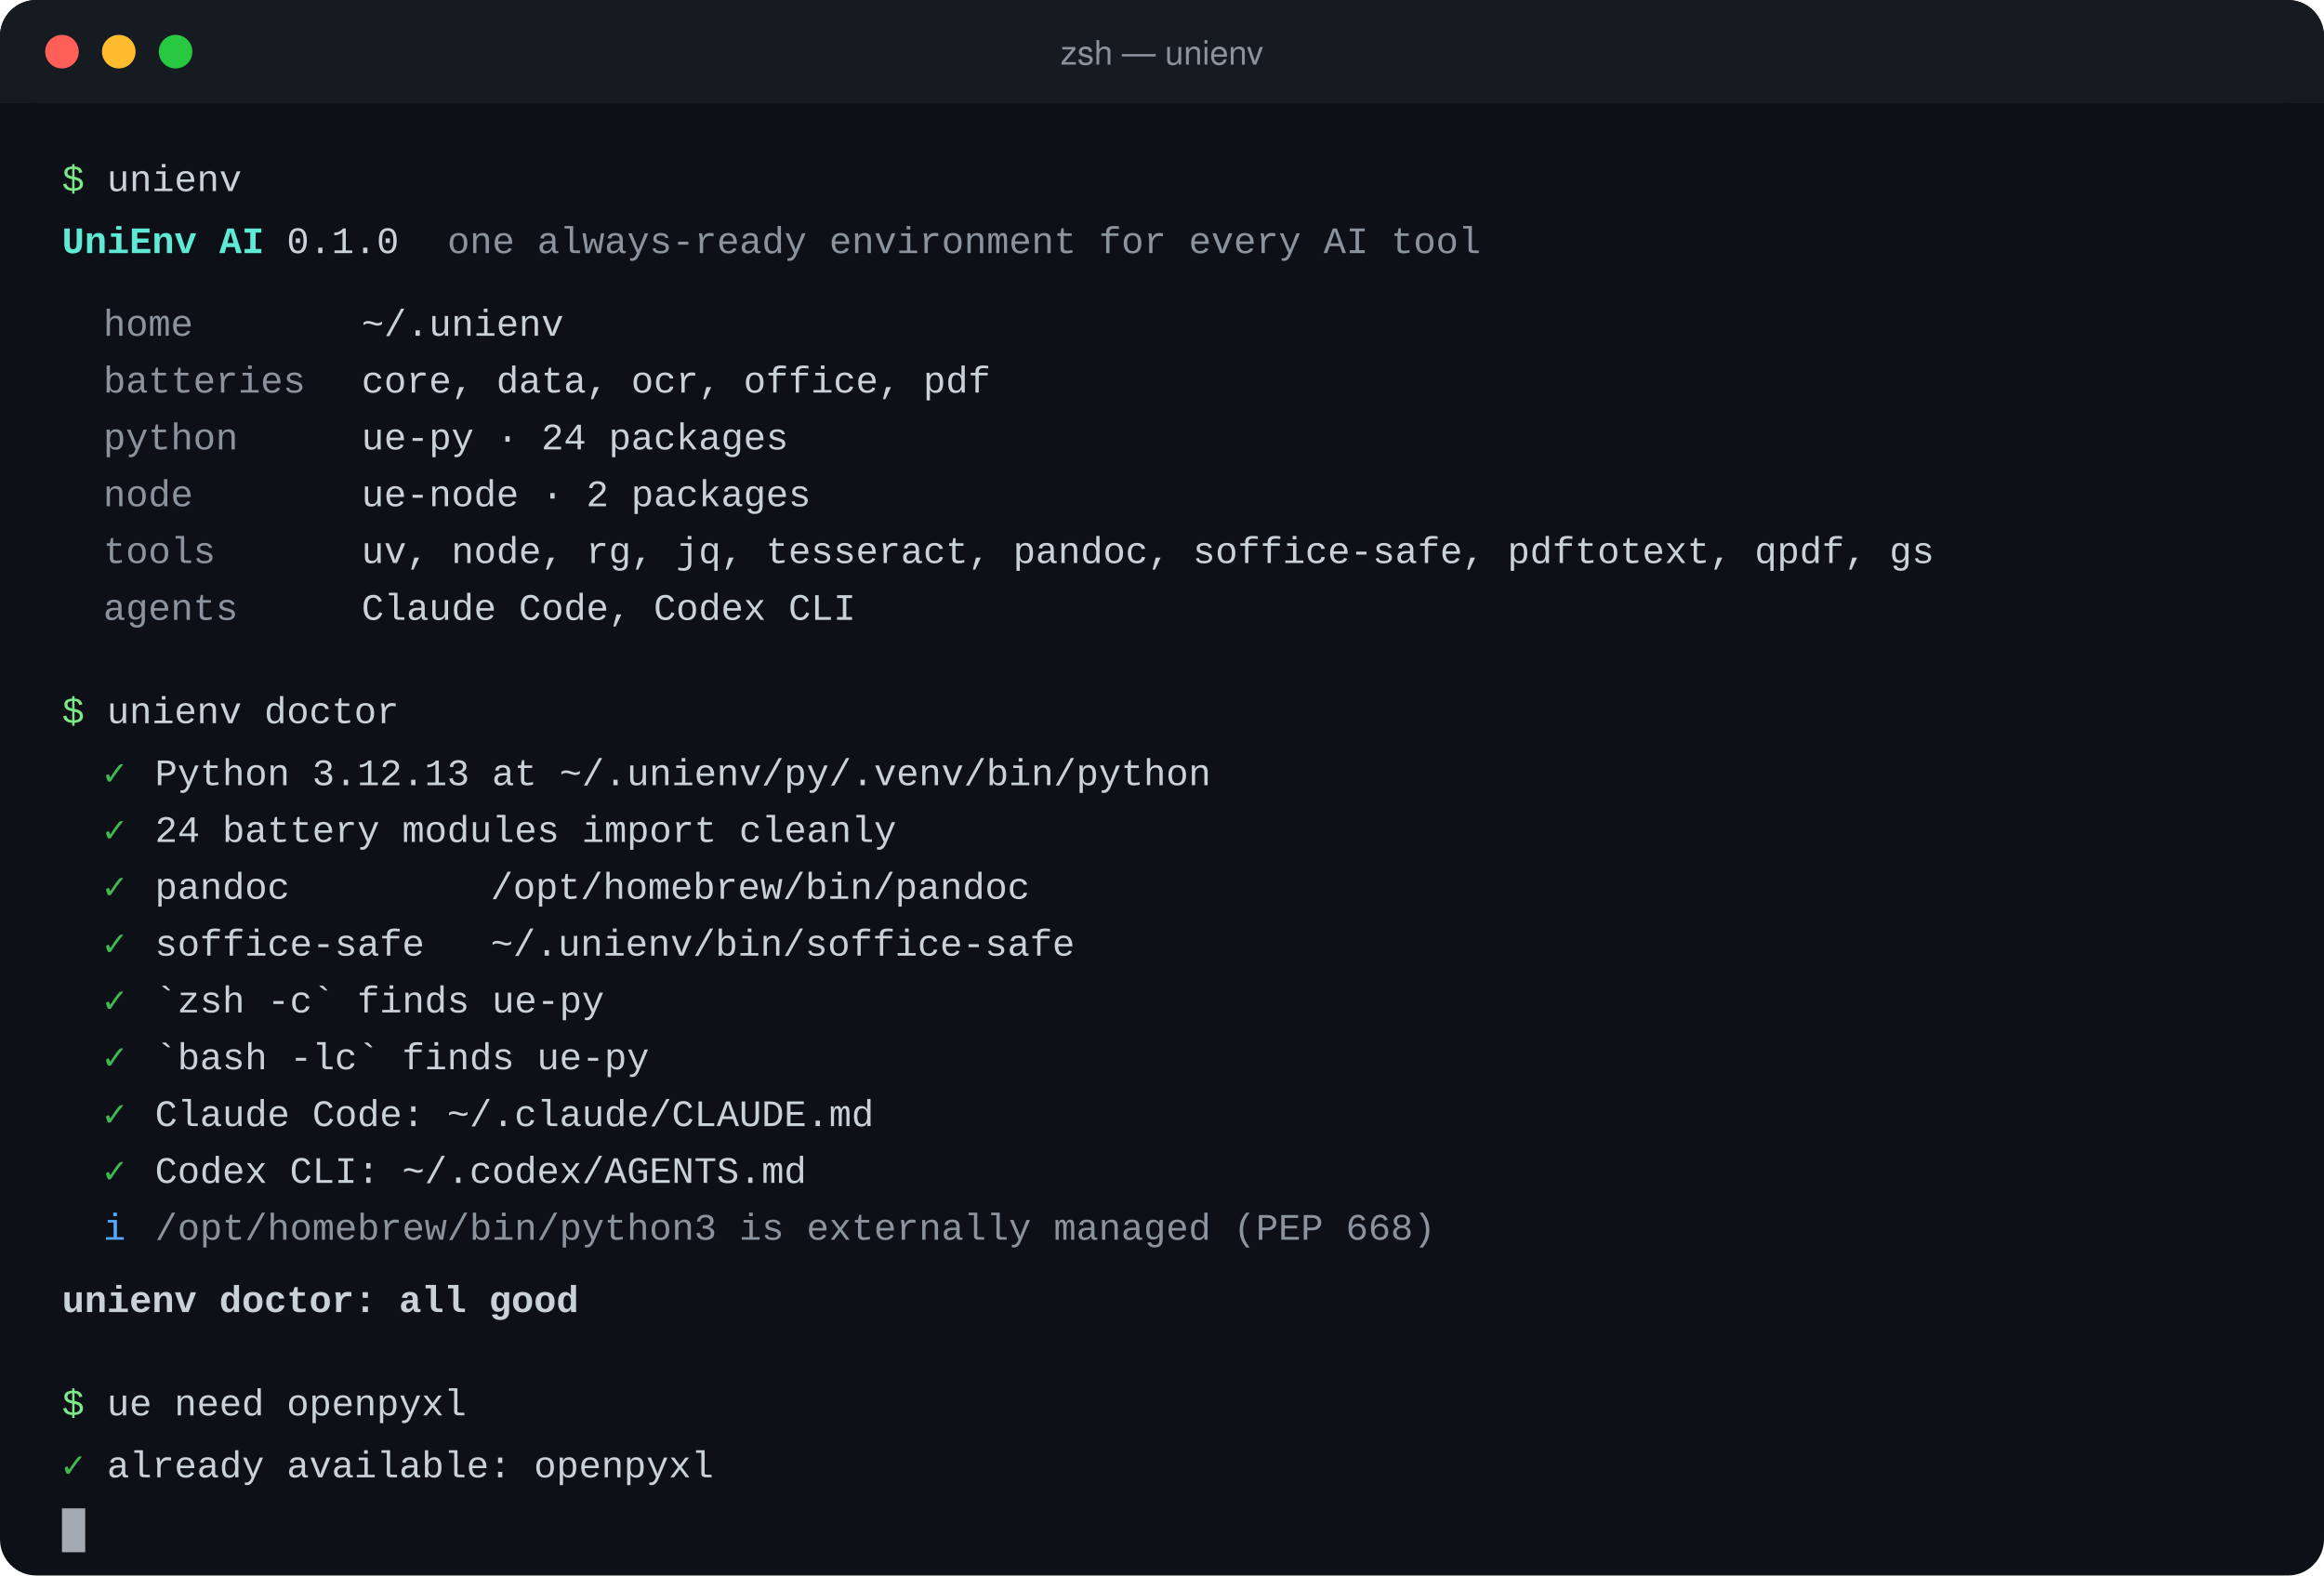
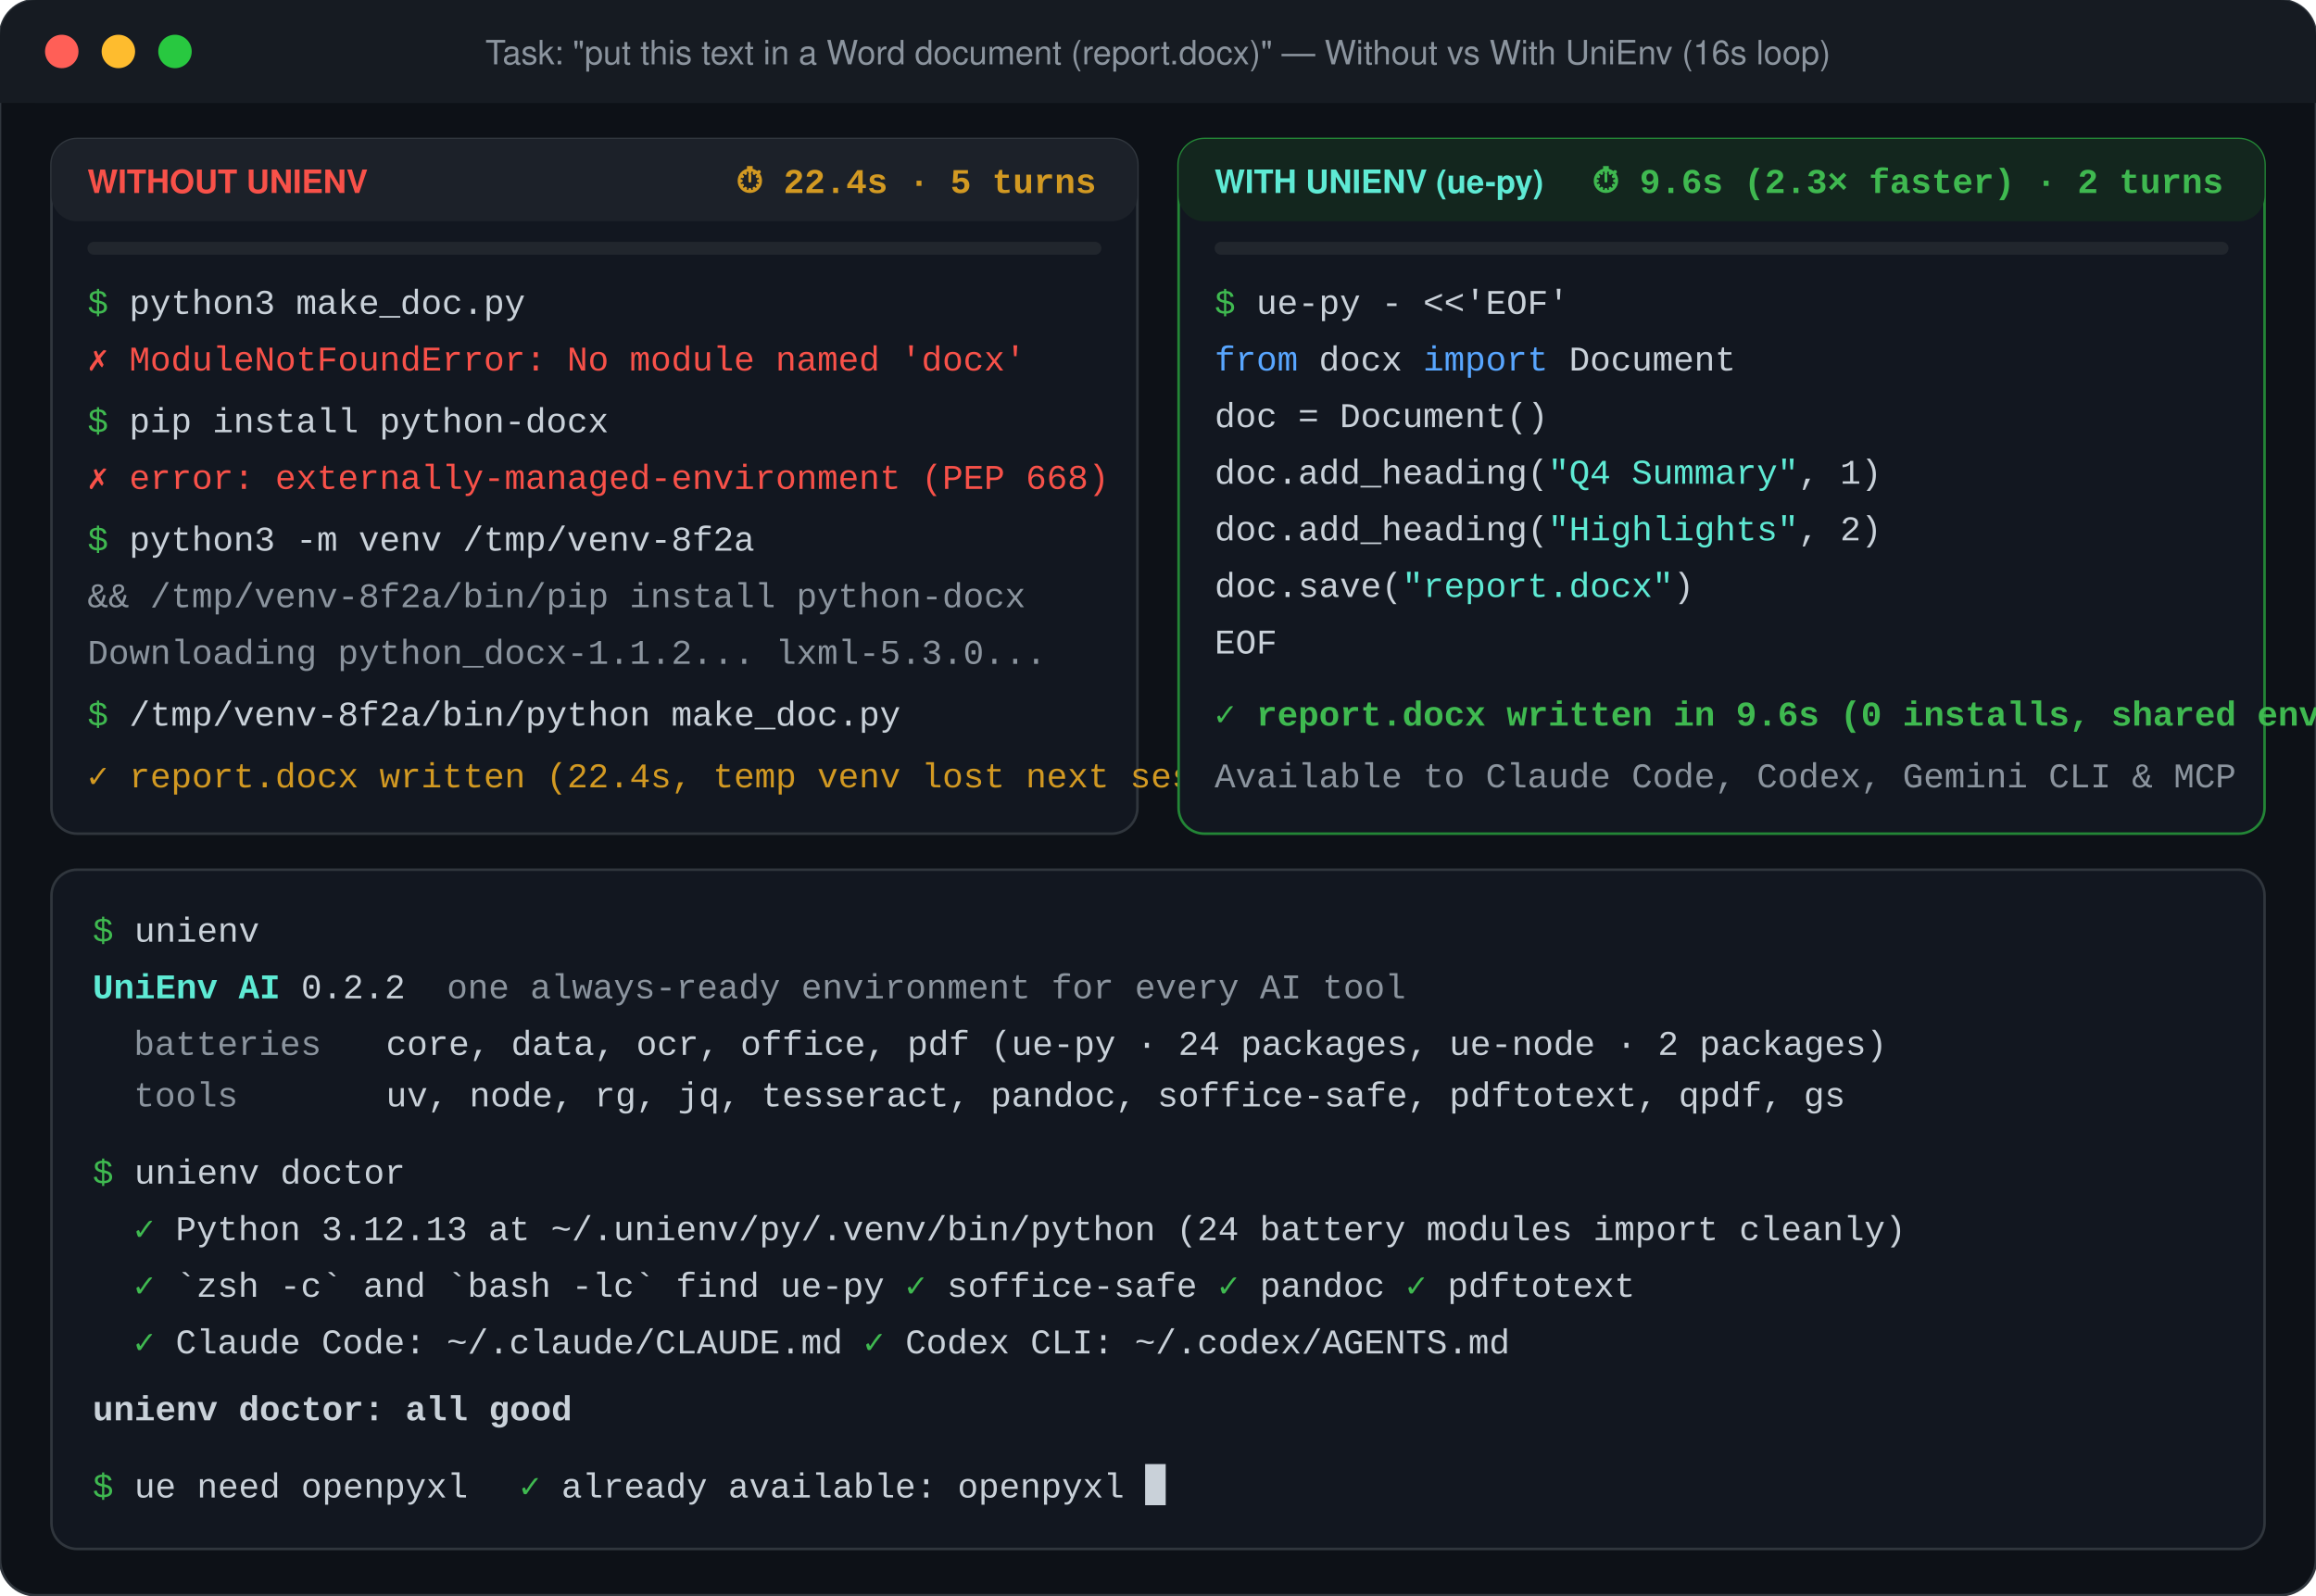
- <svg xmlns="http://www.w3.org/2000/svg" width="900" height="610" viewBox="0 0 900 610" role="img" aria-labelledby="t">
-   <rect width="900" height="610" rx="14" fill="#0d1117" />
+ <svg xmlns="http://www.w3.org/2000/svg" width="900" height="620" viewBox="0 0 900 620" role="img" aria-labelledby="demo-title demo-desc">
+   <style>
+     .mono { font-family: SFMono-Regular, Menlo, Monaco, Consolas, "Liberation Mono", monospace; font-size: 13.5px; fill: #c9d1d9; }
+     .ui { font-family: -apple-system, BlinkMacSystemFont, "Segoe UI", Helvetica, Arial, sans-serif; }
+     .dim { fill: #8b949e; }
+     .green { fill: #3fb950; }
+     .teal { fill: #5eead4; }
+     .red { fill: #f85149; }
+     .yellow { fill: #d29922; }
+     .blue { fill: #58a6ff; }
+     .bold { font-weight: 700; }
+ 
+     @keyframes reveal1 { 0%, 4% { opacity: 0; } 6%, 94% { opacity: 1; } 98%, 100% { opacity: 0; } }
+     @keyframes reveal2 { 0%, 10% { opacity: 0; } 12%, 94% { opacity: 1; } 98%, 100% { opacity: 0; } }
+     @keyframes reveal3 { 0%, 18% { opacity: 0; } 20%, 94% { opacity: 1; } 98%, 100% { opacity: 0; } }
+     @keyframes reveal4 { 0%, 26% { opacity: 0; } 28%, 94% { opacity: 1; } 98%, 100% { opacity: 0; } }
+     @keyframes reveal5 { 0%, 34% { opacity: 0; } 36%, 94% { opacity: 1; } 98%, 100% { opacity: 0; } }
+     @keyframes reveal6 { 0%, 44% { opacity: 0; } 46%, 94% { opacity: 1; } 98%, 100% { opacity: 0; } }
+     @keyframes reveal7 { 0%, 54% { opacity: 0; } 56%, 94% { opacity: 1; } 98%, 100% { opacity: 0; } }
+     @keyframes reveal8 { 0%, 64% { opacity: 0; } 66%, 94% { opacity: 1; } 98%, 100% { opacity: 0; } }
+     @keyframes reveal9 { 0%, 74% { opacity: 0; } 76%, 94% { opacity: 1; } 98%, 100% { opacity: 0; } }
+     @keyframes blink { 0%, 49% { opacity: 0.85; } 50%, 100% { opacity: 0.15; } }
+ 
+     .s1 { animation: reveal1 16s infinite; }
+     .s2 { animation: reveal2 16s infinite; }
+     .s3 { animation: reveal3 16s infinite; }
+     .s4 { animation: reveal4 16s infinite; }
+     .s5 { animation: reveal5 16s infinite; }
+     .s6 { animation: reveal6 16s infinite; }
+     .s7 { animation: reveal7 16s infinite; }
+     .s8 { animation: reveal8 16s infinite; }
+     .s9 { animation: reveal9 16s infinite; }
+     .cursor { animation: blink 1s steps(2, start) infinite; }
+   </style>
+   <rect width="900" height="620" rx="14" fill="#0d1117" stroke="#30363d" stroke-width="1" />
  <rect width="900" height="40" rx="14" fill="#161b22" />
  <rect y="26" width="900" height="14" fill="#161b22" />
  <circle cx="24" cy="20" r="6.5" fill="#ff5f57" />
  <circle cx="46" cy="20" r="6.5" fill="#febc2e" />
  <circle cx="68" cy="20" r="6.5" fill="#28c840" />
-   <text x="450" y="25" text-anchor="middle" font-family="-apple-system, 'Segoe UI', Helvetica, Arial, sans-serif" font-size="13" fill="#8b949e">zsh — unienv</text>
-   <g font-family="SFMono-Regular, Menlo, Consolas, 'Liberation Mono', monospace" font-size="14.5" fill="#c9d1d9">
-     <text x="24" y="74">
-       <tspan fill="#7ee787">$</tspan> unienv</text>
-     <text x="24" y="98">
-       <tspan fill="#5eead4" font-weight="700">UniEnv AI</tspan> 0.1.0 <tspan dx="10" fill="#8b949e">one always-ready environment for every AI tool</tspan>
+   <text x="450" y="25" text-anchor="middle" class="ui dim" font-size="13">Task: "put this text in a Word document (report.docx)" — Without vs With UniEnv (16s loop)</text>
+   <rect x="20" y="54" width="422" height="270" rx="10" fill="#121720" stroke="#30363d" stroke-width="1" />
+   <rect x="20" y="54" width="422" height="32" rx="10" fill="#1c2129" />
+   <text x="34" y="75" class="ui bold red" font-size="12.5">WITHOUT UNIENV</text>
+   <text x="426" y="75" text-anchor="end" class="mono yellow bold" font-size="12.5">⏱ 22.4s · 5 turns</text>
+   <rect x="34" y="94" width="394" height="5" rx="2.5" fill="#21262d" />
+   <rect x="34" y="94" width="0" height="5" rx="2.5" fill="#f85149">
+     <animate attributeName="width" values="0;394;394;0" keyTimes="0;0.45;0.94;1" dur="16s" repeatCount="indefinite" />
+   </rect>
+   <g class="mono">
+     <text x="34" y="122" class="s1">
+       <tspan class="green">$</tspan> python3 make_doc.py</text>
+     <text x="34" y="144" class="s2 red">✗ ModuleNotFoundError: No module named 'docx'</text>
+     <text x="34" y="168" class="s3">
+       <tspan class="green">$</tspan> pip install python-docx</text>
+     <text x="34" y="190" class="s4 red">✗ error: externally-managed-environment (PEP 668)</text>
+     <text x="34" y="214" class="s5">
+       <tspan class="green">$</tspan> python3 -m venv /tmp/venv-8f2a</text>
+     <text x="34" y="236" class="s5 dim">  &amp;&amp; /tmp/venv-8f2a/bin/pip install python-docx</text>
+     <text x="34" y="258" class="s6 dim">  Downloading python_docx-1.1.2... lxml-5.3.0...</text>
+     <text x="34" y="282" class="s6">
+       <tspan class="green">$</tspan> /tmp/venv-8f2a/bin/python make_doc.py</text>
+     <text x="34" y="306" class="s7 yellow">✓ report.docx written (22.4s, temp venv lost next session)</text>
+   </g>
+   <rect x="458" y="54" width="422" height="270" rx="10" fill="#121720" stroke="#238636" stroke-width="1" />
+   <rect x="458" y="54" width="422" height="32" rx="10" fill="#13261e" />
+   <text x="472" y="75" class="ui bold teal" font-size="12.5">WITH UNIENV (ue-py)</text>
+   <text x="864" y="75" text-anchor="end" class="mono green bold" font-size="12.5">⏱ 9.6s (2.3× faster) · 2 turns</text>
+   <rect x="472" y="94" width="394" height="5" rx="2.5" fill="#21262d" />
+   <rect x="472" y="94" width="0" height="5" rx="2.5" fill="#3fb950">
+     <animate attributeName="width" values="0;170;170;0" keyTimes="0;0.20;0.94;1" dur="16s" repeatCount="indefinite" />
+   </rect>
+   <g class="mono">
+     <text x="472" y="122" class="s1">
+       <tspan class="green">$</tspan> ue-py - &lt;&lt;'EOF'</text>
+     <text x="472" y="144" class="s1">
+       <tspan class="blue">from</tspan> docx <tspan class="blue">import</tspan> Document</text>
+     <text x="472" y="166" class="s2">doc = Document()</text>
+     <text x="472" y="188" class="s2">doc.add_heading(<tspan class="teal">"Q4 Summary"</tspan>, 1)</text>
+     <text x="472" y="210" class="s2">doc.add_heading(<tspan class="teal">"Highlights"</tspan>, 2)</text>
+     <text x="472" y="232" class="s2">doc.save(<tspan class="teal">"report.docx"</tspan>)</text>
+     <text x="472" y="254" class="s2">EOF</text>
+     <text x="472" y="282" class="s3 green bold">✓ report.docx written in 9.6s (0 installs, shared env)</text>
+     <text x="472" y="306" class="s3 dim">  Available to Claude Code, Codex, Gemini CLI &amp; MCP</text>
+   </g>
+   <rect x="20" y="338" width="860" height="264" rx="10" fill="#121720" stroke="#30363d" stroke-width="1" />
+   <g class="mono">
+     <text x="36" y="366" class="s4">
+       <tspan class="green">$</tspan> unienv</text>
+     <text x="36" y="388" class="s4">
+       <tspan class="teal bold">UniEnv AI</tspan> 0.2.2 <tspan dx="8" class="dim">one always-ready environment for every AI tool</tspan>
    </text>
-     <text x="40" y="130" fill="#8b949e">home</text>
-     <text x="140" y="130">~/.unienv</text>
-     <text x="40" y="152" fill="#8b949e">batteries</text>
-     <text x="140" y="152">core, data, ocr, office, pdf</text>
-     <text x="40" y="174" fill="#8b949e">python</text>
-     <text x="140" y="174">ue-py · 24 packages</text>
-     <text x="40" y="196" fill="#8b949e">node</text>
-     <text x="140" y="196">ue-node · 2 packages</text>
-     <text x="40" y="218" fill="#8b949e">tools</text>
-     <text x="140" y="218">uv, node, rg, jq, tesseract, pandoc, soffice-safe, pdftotext, qpdf, gs</text>
-     <text x="40" y="240" fill="#8b949e">agents</text>
-     <text x="140" y="240">Claude Code, Codex CLI</text>
-     <text x="24" y="280">
-       <tspan fill="#7ee787">$</tspan> unienv doctor</text>
-     <text x="40" y="304" fill="#3fb950">✓</text>
-     <text x="60" y="304">Python 3.12.13 at ~/.unienv/py/.venv/bin/python</text>
-     <text x="40" y="326" fill="#3fb950">✓</text>
-     <text x="60" y="326">24 battery modules import cleanly</text>
-     <text x="40" y="348" fill="#3fb950">✓</text>
-     <text x="60" y="348">pandoc</text>
-     <text x="190" y="348">/opt/homebrew/bin/pandoc</text>
-     <text x="40" y="370" fill="#3fb950">✓</text>
-     <text x="60" y="370">soffice-safe</text>
-     <text x="190" y="370">~/.unienv/bin/soffice-safe</text>
-     <text x="40" y="392" fill="#3fb950">✓</text>
-     <text x="60" y="392">`zsh -c` finds ue-py</text>
-     <text x="40" y="414" fill="#3fb950">✓</text>
-     <text x="60" y="414">`bash -lc` finds ue-py</text>
-     <text x="40" y="436" fill="#3fb950">✓</text>
-     <text x="60" y="436">Claude Code: ~/.claude/CLAUDE.md</text>
-     <text x="40" y="458" fill="#3fb950">✓</text>
-     <text x="60" y="458">Codex CLI: ~/.codex/AGENTS.md</text>
-     <text x="40" y="480" fill="#58a6ff">i</text>
-     <text x="60" y="480">
-       <tspan fill="#8b949e">/opt/homebrew/bin/python3 is externally managed (PEP 668)</tspan>
-     </text>
-     <text x="24" y="508">
-       <tspan font-weight="700">unienv doctor: all good</tspan>
-     </text>
-     <text x="24" y="548">
-       <tspan fill="#7ee787">$</tspan> ue need openpyxl</text>
-     <text x="24" y="572">
-       <tspan fill="#3fb950">✓</tspan> already available: openpyxl</text>
-     <rect x="24" y="584" width="9" height="17" fill="#c9d1d9" opacity="0.8" />
+     <text x="52" y="410" class="s5 dim">batteries</text>
+     <text x="150" y="410" class="s5">core, data, ocr, office, pdf   (ue-py · 24 packages, ue-node · 2 packages)</text>
+     <text x="52" y="430" class="s5 dim">tools</text>
+     <text x="150" y="430" class="s5">uv, node, rg, jq, tesseract, pandoc, soffice-safe, pdftotext, qpdf, gs</text>
+     <text x="36" y="460" class="s6">
+       <tspan class="green">$</tspan> unienv doctor</text>
+     <text x="52" y="482" class="s7">
+       <tspan class="green">✓</tspan> Python 3.12.13 at ~/.unienv/py/.venv/bin/python (24 battery modules import cleanly)</text>
+     <text x="52" y="504" class="s7">
+       <tspan class="green">✓</tspan> `zsh -c` and `bash -lc` find ue-py   <tspan class="green">✓</tspan> soffice-safe   <tspan class="green">✓</tspan> pandoc   <tspan class="green">✓</tspan> pdftotext</text>
+     <text x="52" y="526" class="s8">
+       <tspan class="green">✓</tspan> Claude Code: ~/.claude/CLAUDE.md   <tspan class="green">✓</tspan> Codex CLI: ~/.codex/AGENTS.md</text>
+     <text x="36" y="552" class="s8 bold">unienv doctor: all good</text>
+     <text x="36" y="582" class="s9">
+       <tspan class="green">$</tspan> ue need openpyxl <tspan dx="12" class="green">✓</tspan> already available: openpyxl</text>
+     <rect x="445" y="569" width="8" height="16" fill="#c9d1d9" class="cursor" />
  </g>
</svg>
